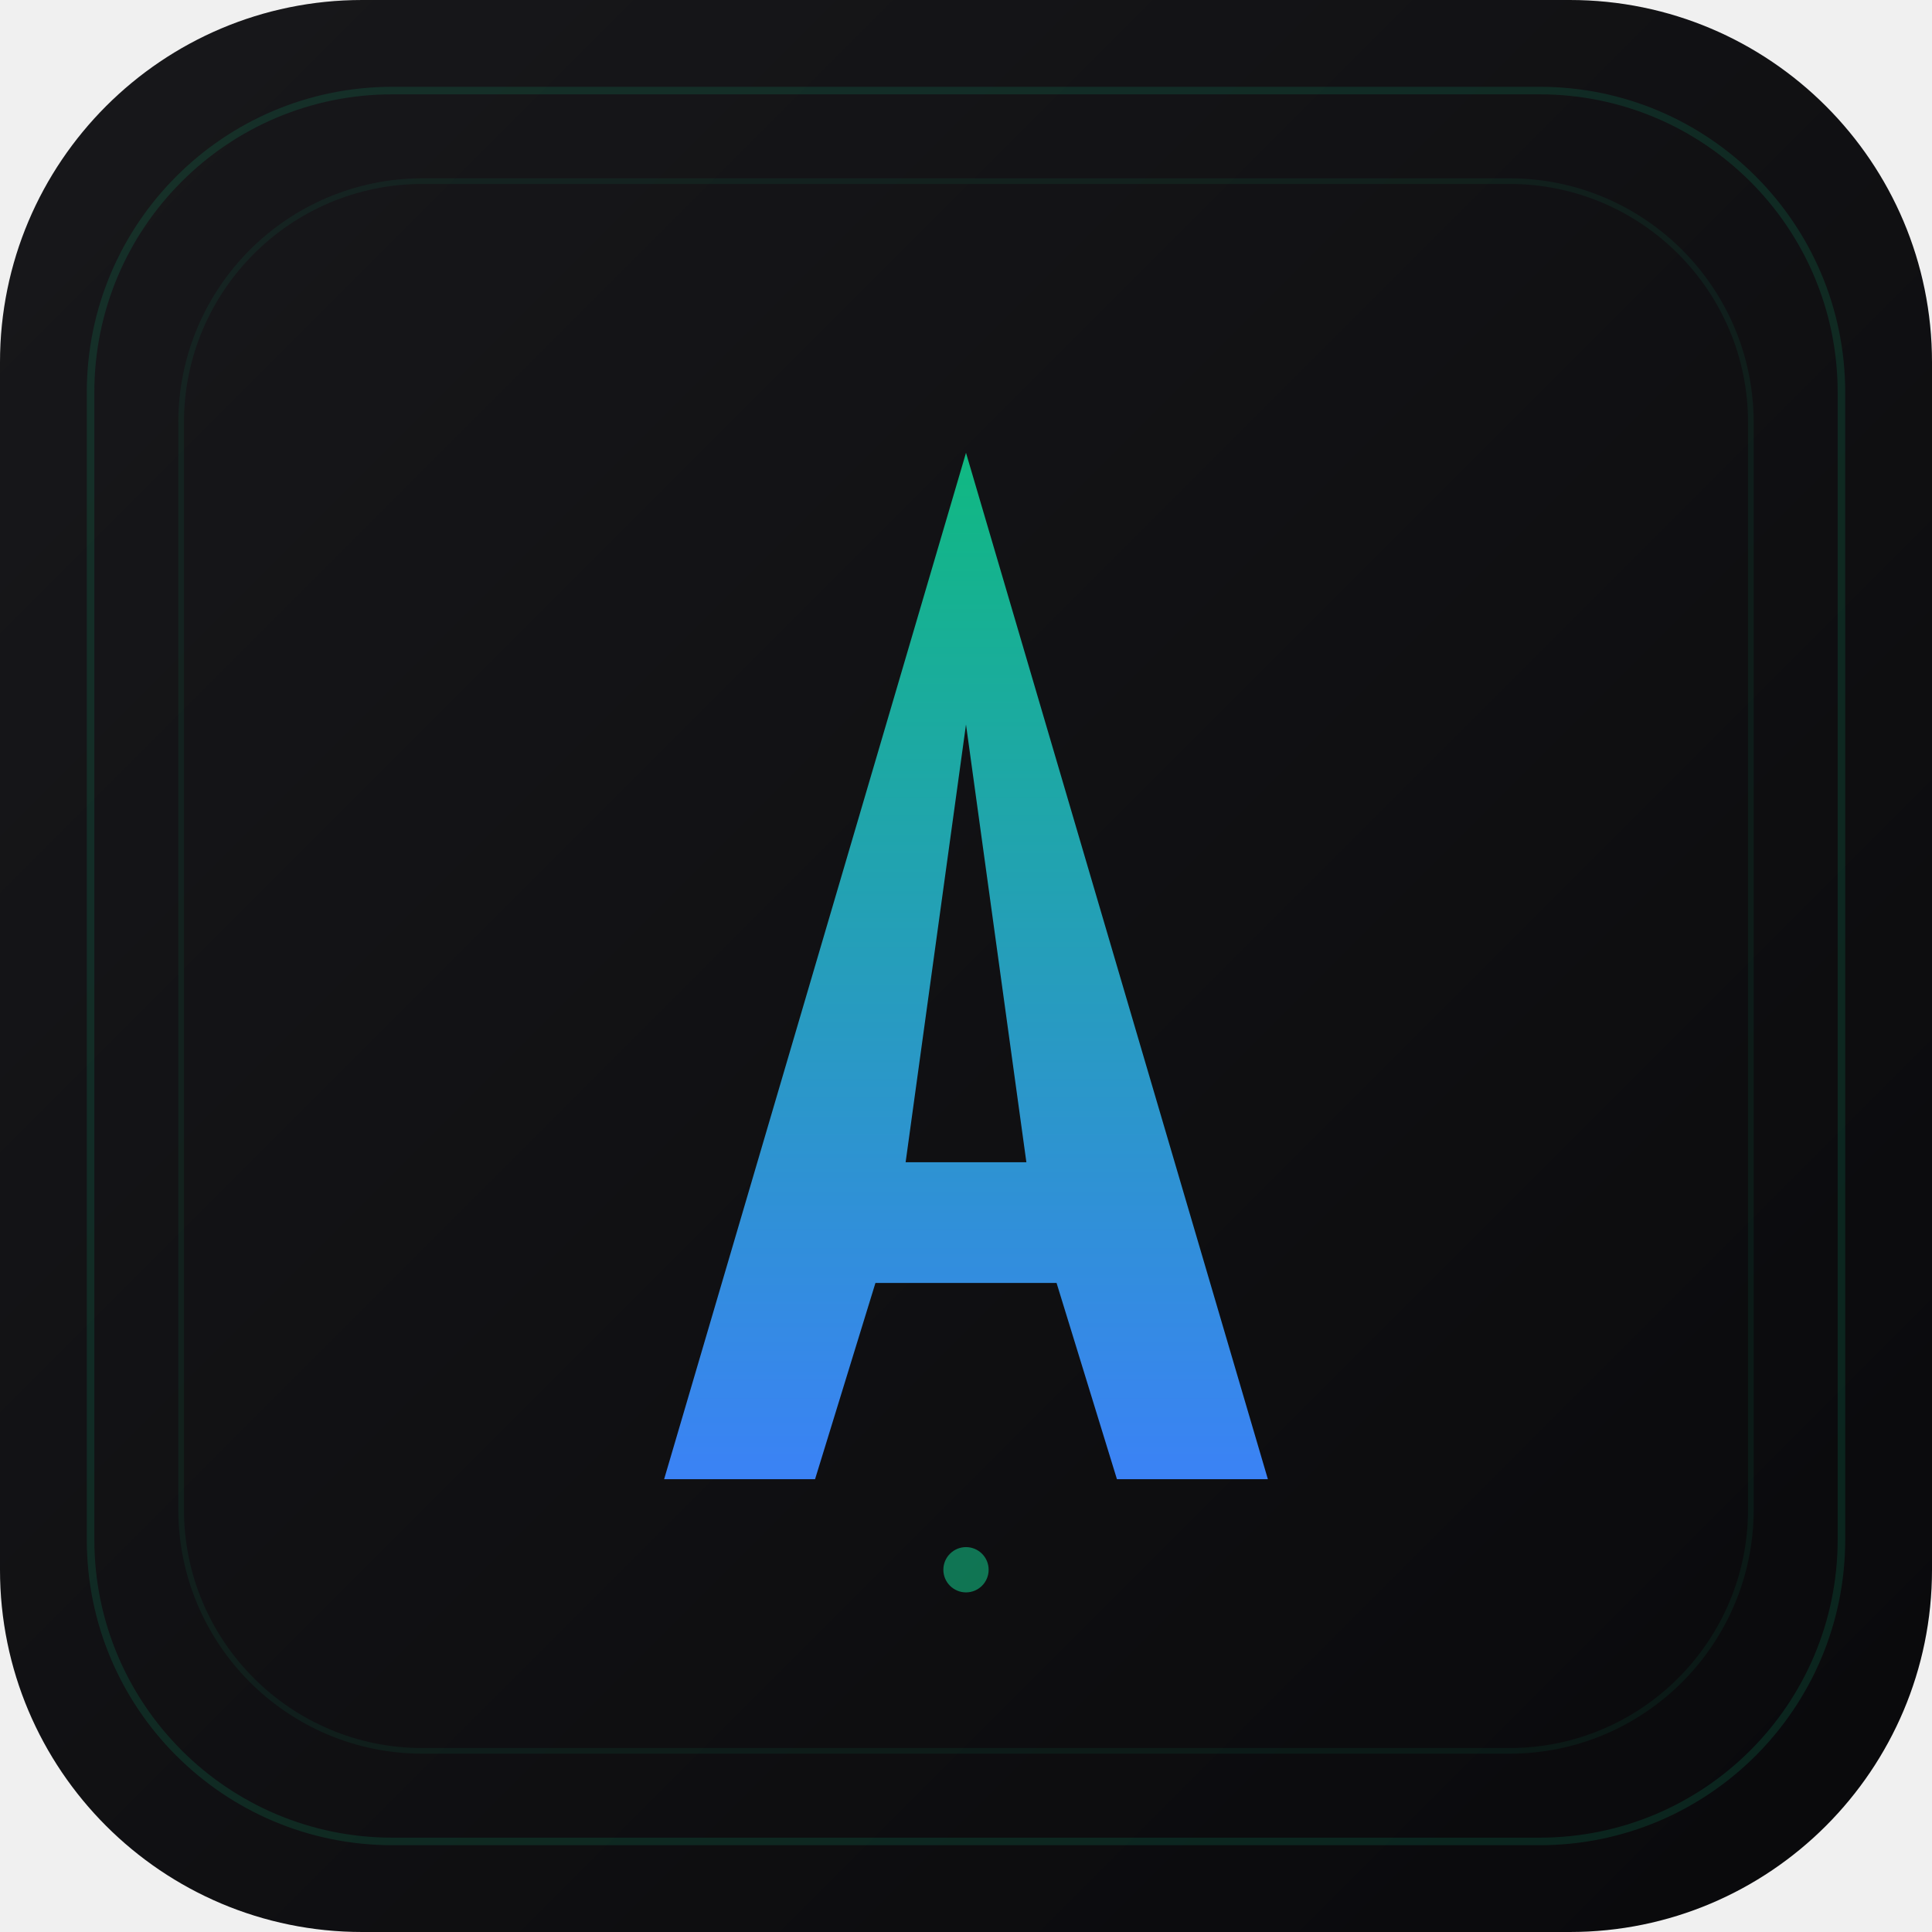
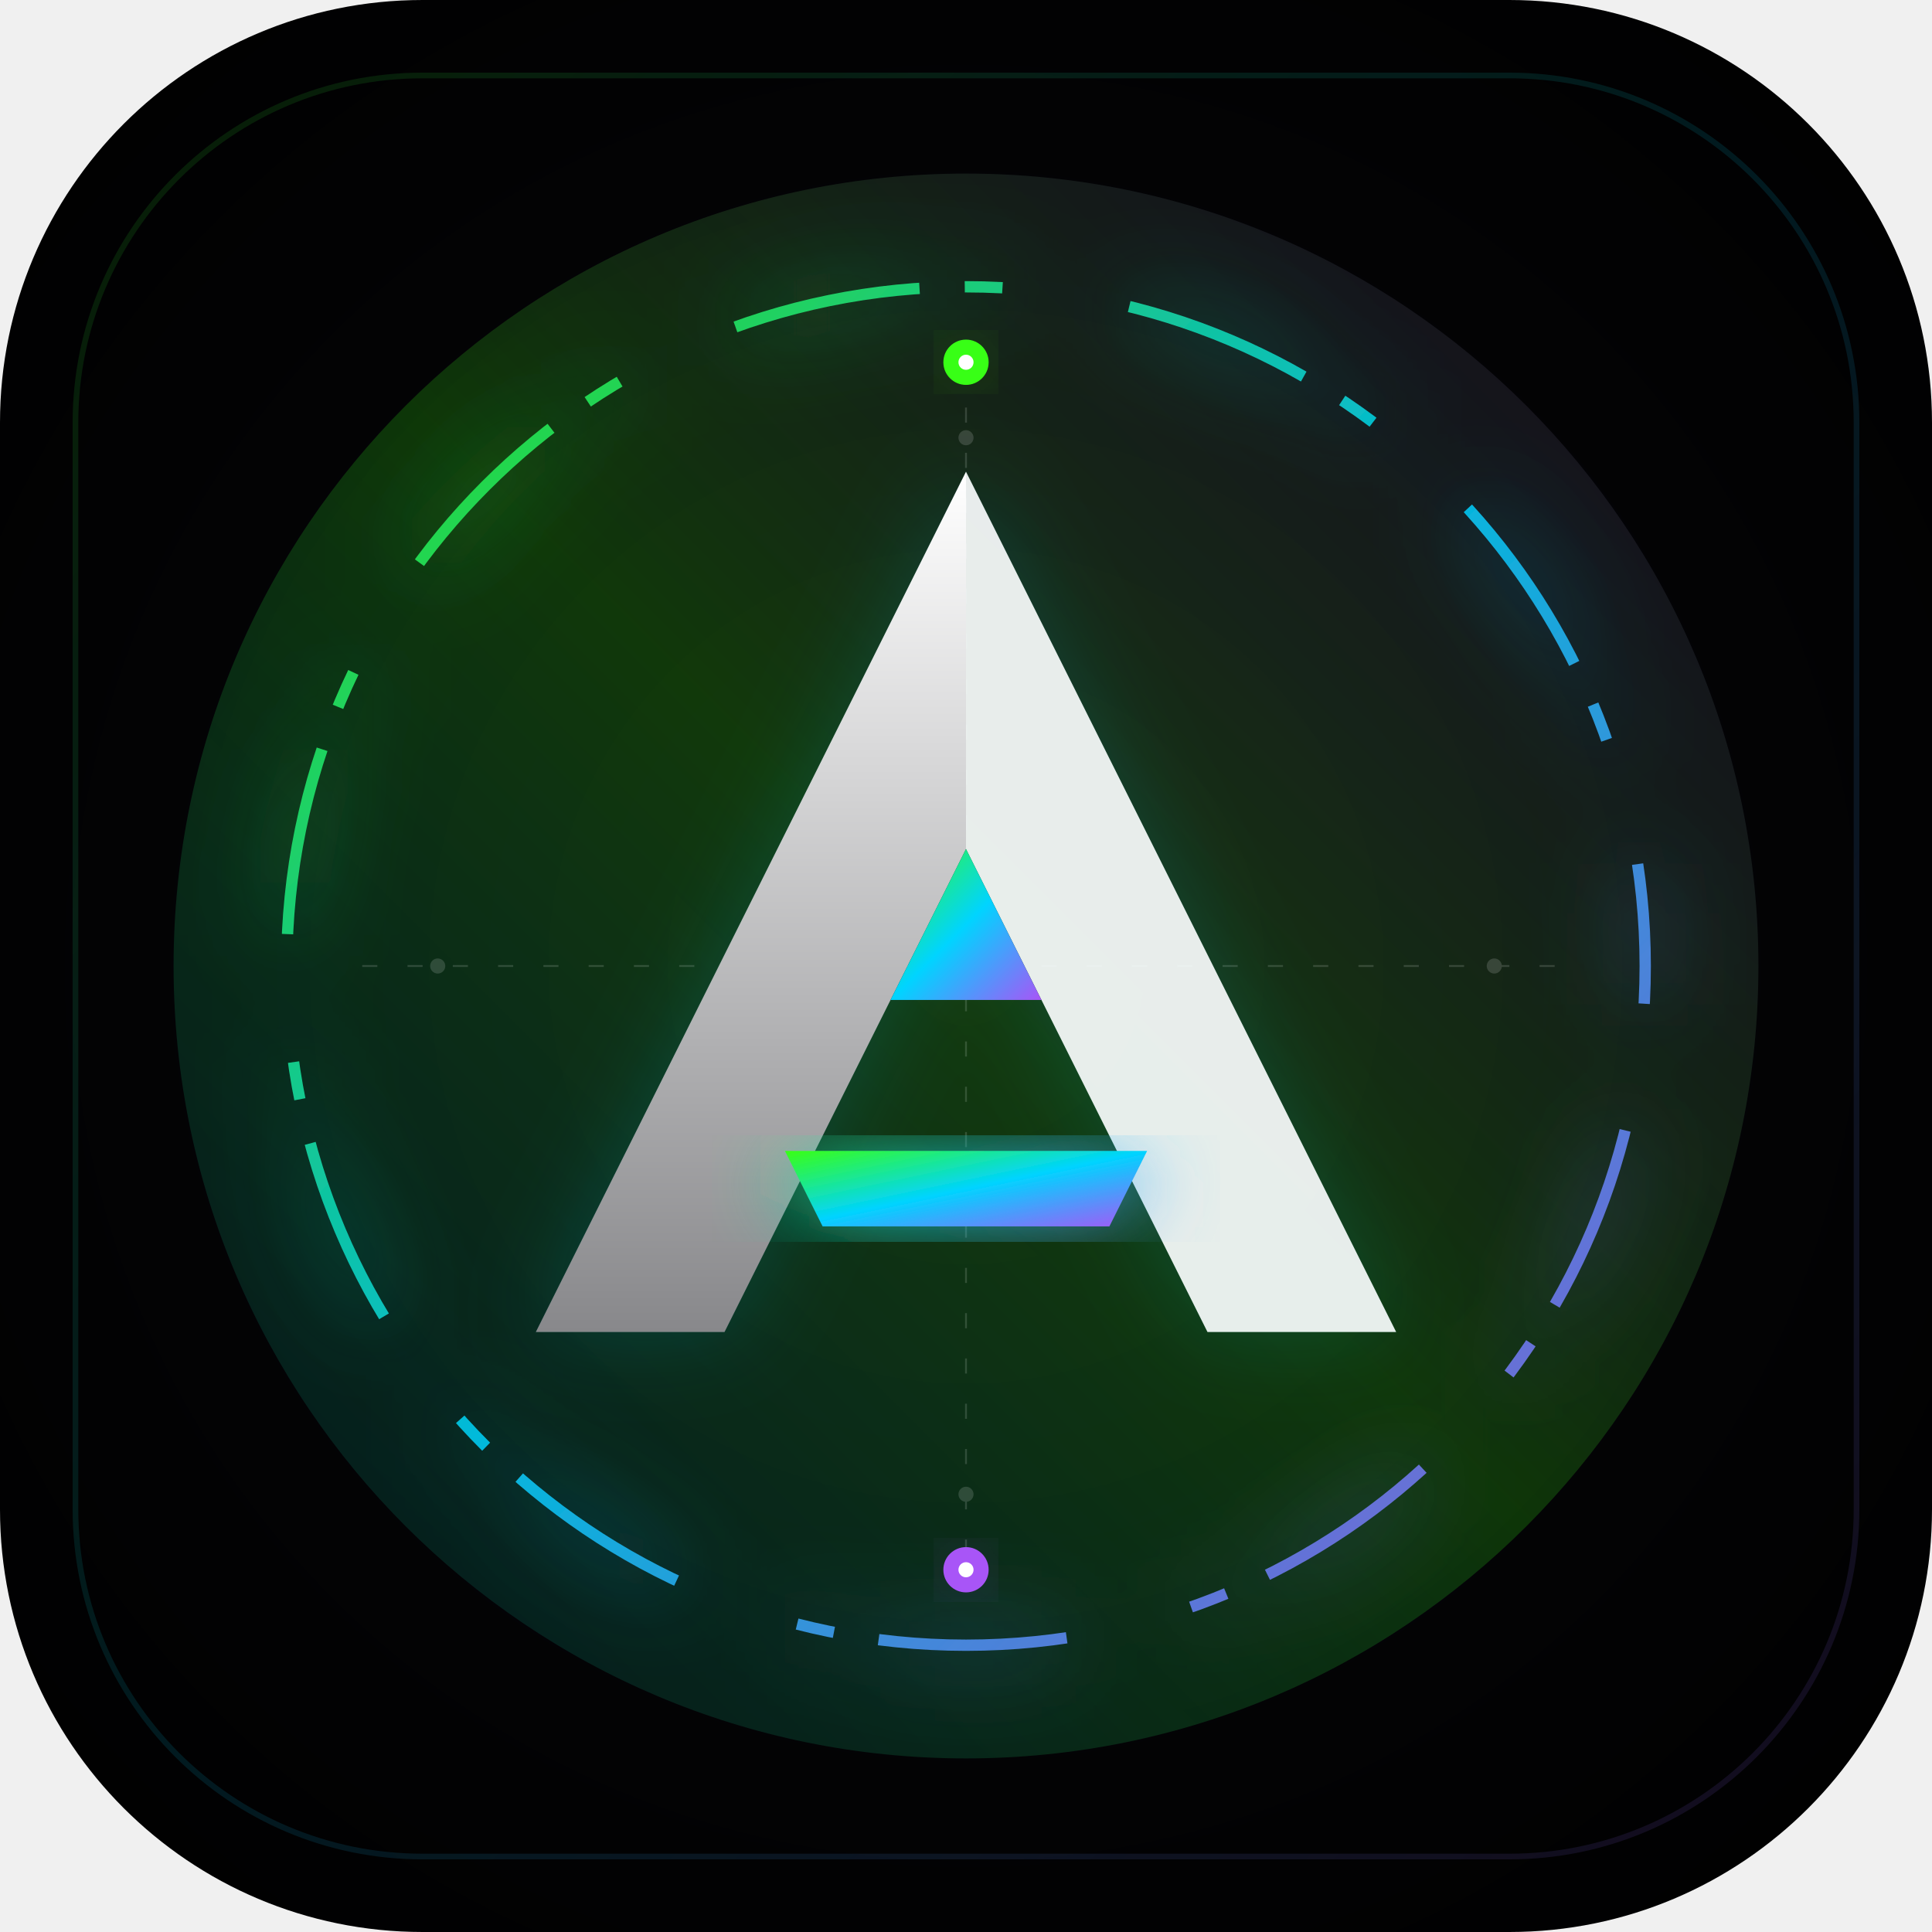
<svg xmlns="http://www.w3.org/2000/svg" width="512" height="512" viewBox="0 0 512 512">
  <defs>
-     <linearGradient id="bg" x1="0" y1="0" x2="1" y2="1">
-       <stop offset="0%" stop-color="#18181b" />
-       <stop offset="100%" stop-color="#09090b" />
+     <radialGradient id="bg" cx="50%" cy="50%" r="70%">
+       <stop offset="0%" stop-color="#0a0a0c" />
+       <stop offset="70%" stop-color="#020203" />
+       <stop offset="100%" stop-color="#000000" />
+     </radialGradient>
+     <linearGradient id="neon-ring" x1="0%" y1="0%" x2="100%" y2="100%">
+       <stop offset="0%" stop-color="#39FF14" />
+       <stop offset="50%" stop-color="#00d4ff" />
+       <stop offset="100%" stop-color="#a855f7" />
    </linearGradient>
-     <linearGradient id="accent" x1="0" y1="0" x2="0" y2="1">
-       <stop offset="0%" stop-color="#10b981" />
-       <stop offset="100%" stop-color="#3b82f6" />
+     <linearGradient id="crest-glow" x1="0%" y1="100%" x2="100%" y2="0%">
+       <stop offset="0%" stop-color="#00d4ff" stop-opacity="0.1" />
+       <stop offset="50%" stop-color="#39FF14" stop-opacity="0.2" />
+       <stop offset="100%" stop-color="#a855f7" stop-opacity="0.1" />
    </linearGradient>
+     <linearGradient id="inner-alpha" x1="0%" y1="0%" x2="0%" y2="100%">
+       <stop offset="0%" stop-color="#ffffff" />
+       <stop offset="100%" stop-color="#88888b" />
+     </linearGradient>
+     <filter id="glow" x="-20%" y="-20%" width="140%" height="140%">
+       <feGaussianBlur stdDeviation="12" result="blur" />
+       <feComposite in="SourceGraphic" in2="blur" operator="over" />
+     </filter>
  </defs>
-   <rect width="512" height="512" rx="96" fill="url(#bg)" />
-   <rect x="24" y="24" width="464" height="464" rx="80" fill="none" stroke="#10b981" stroke-width="2" opacity="0.15" />
-   <rect x="48" y="48" width="416" height="416" rx="64" fill="none" stroke="#10b981" stroke-width="1.5" opacity="0.08" />
-   <path d="M256 120 L176 392 L216 392 L232 340 L280 340 L296 392 L336 392 L256 120Z M240 308 L256 192 L272 308 Z" fill="url(#accent)" />
-   <circle cx="256" cy="416" r="6" fill="#10b981" opacity="0.6" />
+   <rect width="512" height="512" rx="112" fill="url(#bg)" />
+   <rect x="20" y="20" width="472" height="472" rx="92" fill="none" stroke="url(#neon-ring)" stroke-width="1.5" opacity="0.12" />
+   <circle cx="256" cy="256" r="210" fill="url(#crest-glow)" />
+   <circle cx="256" cy="256" r="180" fill="none" stroke="url(#neon-ring)" stroke-width="3" stroke-dasharray="10 34 50 12" opacity="0.85" filter="url(#glow)" />
+   <g opacity="0.15">
+     <circle cx="256" cy="116" r="2" fill="#fff" />
+     <circle cx="256" cy="396" r="2" fill="#fff" />
+     <circle cx="116" cy="256" r="2" fill="#fff" />
+     <circle cx="396" cy="256" r="2" fill="#fff" />
+     <line x1="256" y1="96" x2="256" y2="416" stroke="#fff" stroke-width="0.5" stroke-dasharray="4 8" />
+     <line x1="96" y1="256" x2="416" y2="256" stroke="#fff" stroke-width="0.5" stroke-dasharray="4 8" />
+   </g>
+   <g transform="translate(0, 5)">
+     <path d="M256 120 L370 348 L320 348 L256 220 L192 348 L142 348 Z" fill="#00d4ff" opacity="0.15" filter="url(#glow)" />
+     <path d="M256 120 L142 348 L192 348 L256 220 Z" fill="url(#inner-alpha)" />
+     <path d="M256 120 L256 220 L320 348 L370 348 Z" fill="#ffffff" opacity="0.9" />
+     <path d="M208 300 H304 L294 320 H218 Z" fill="url(#neon-ring)" filter="url(#glow)" />
+     <polygon points="256,220 236,260 276,260" fill="url(#neon-ring)" />
+   </g>
+   <circle cx="256" cy="96" r="6" fill="#39FF14" filter="url(#glow)" />
+   <circle cx="256" cy="96" r="2" fill="#ffffff" />
+   <circle cx="256" cy="416" r="6" fill="#a855f7" filter="url(#glow)" />
+   <circle cx="256" cy="416" r="2" fill="#ffffff" />
</svg>
